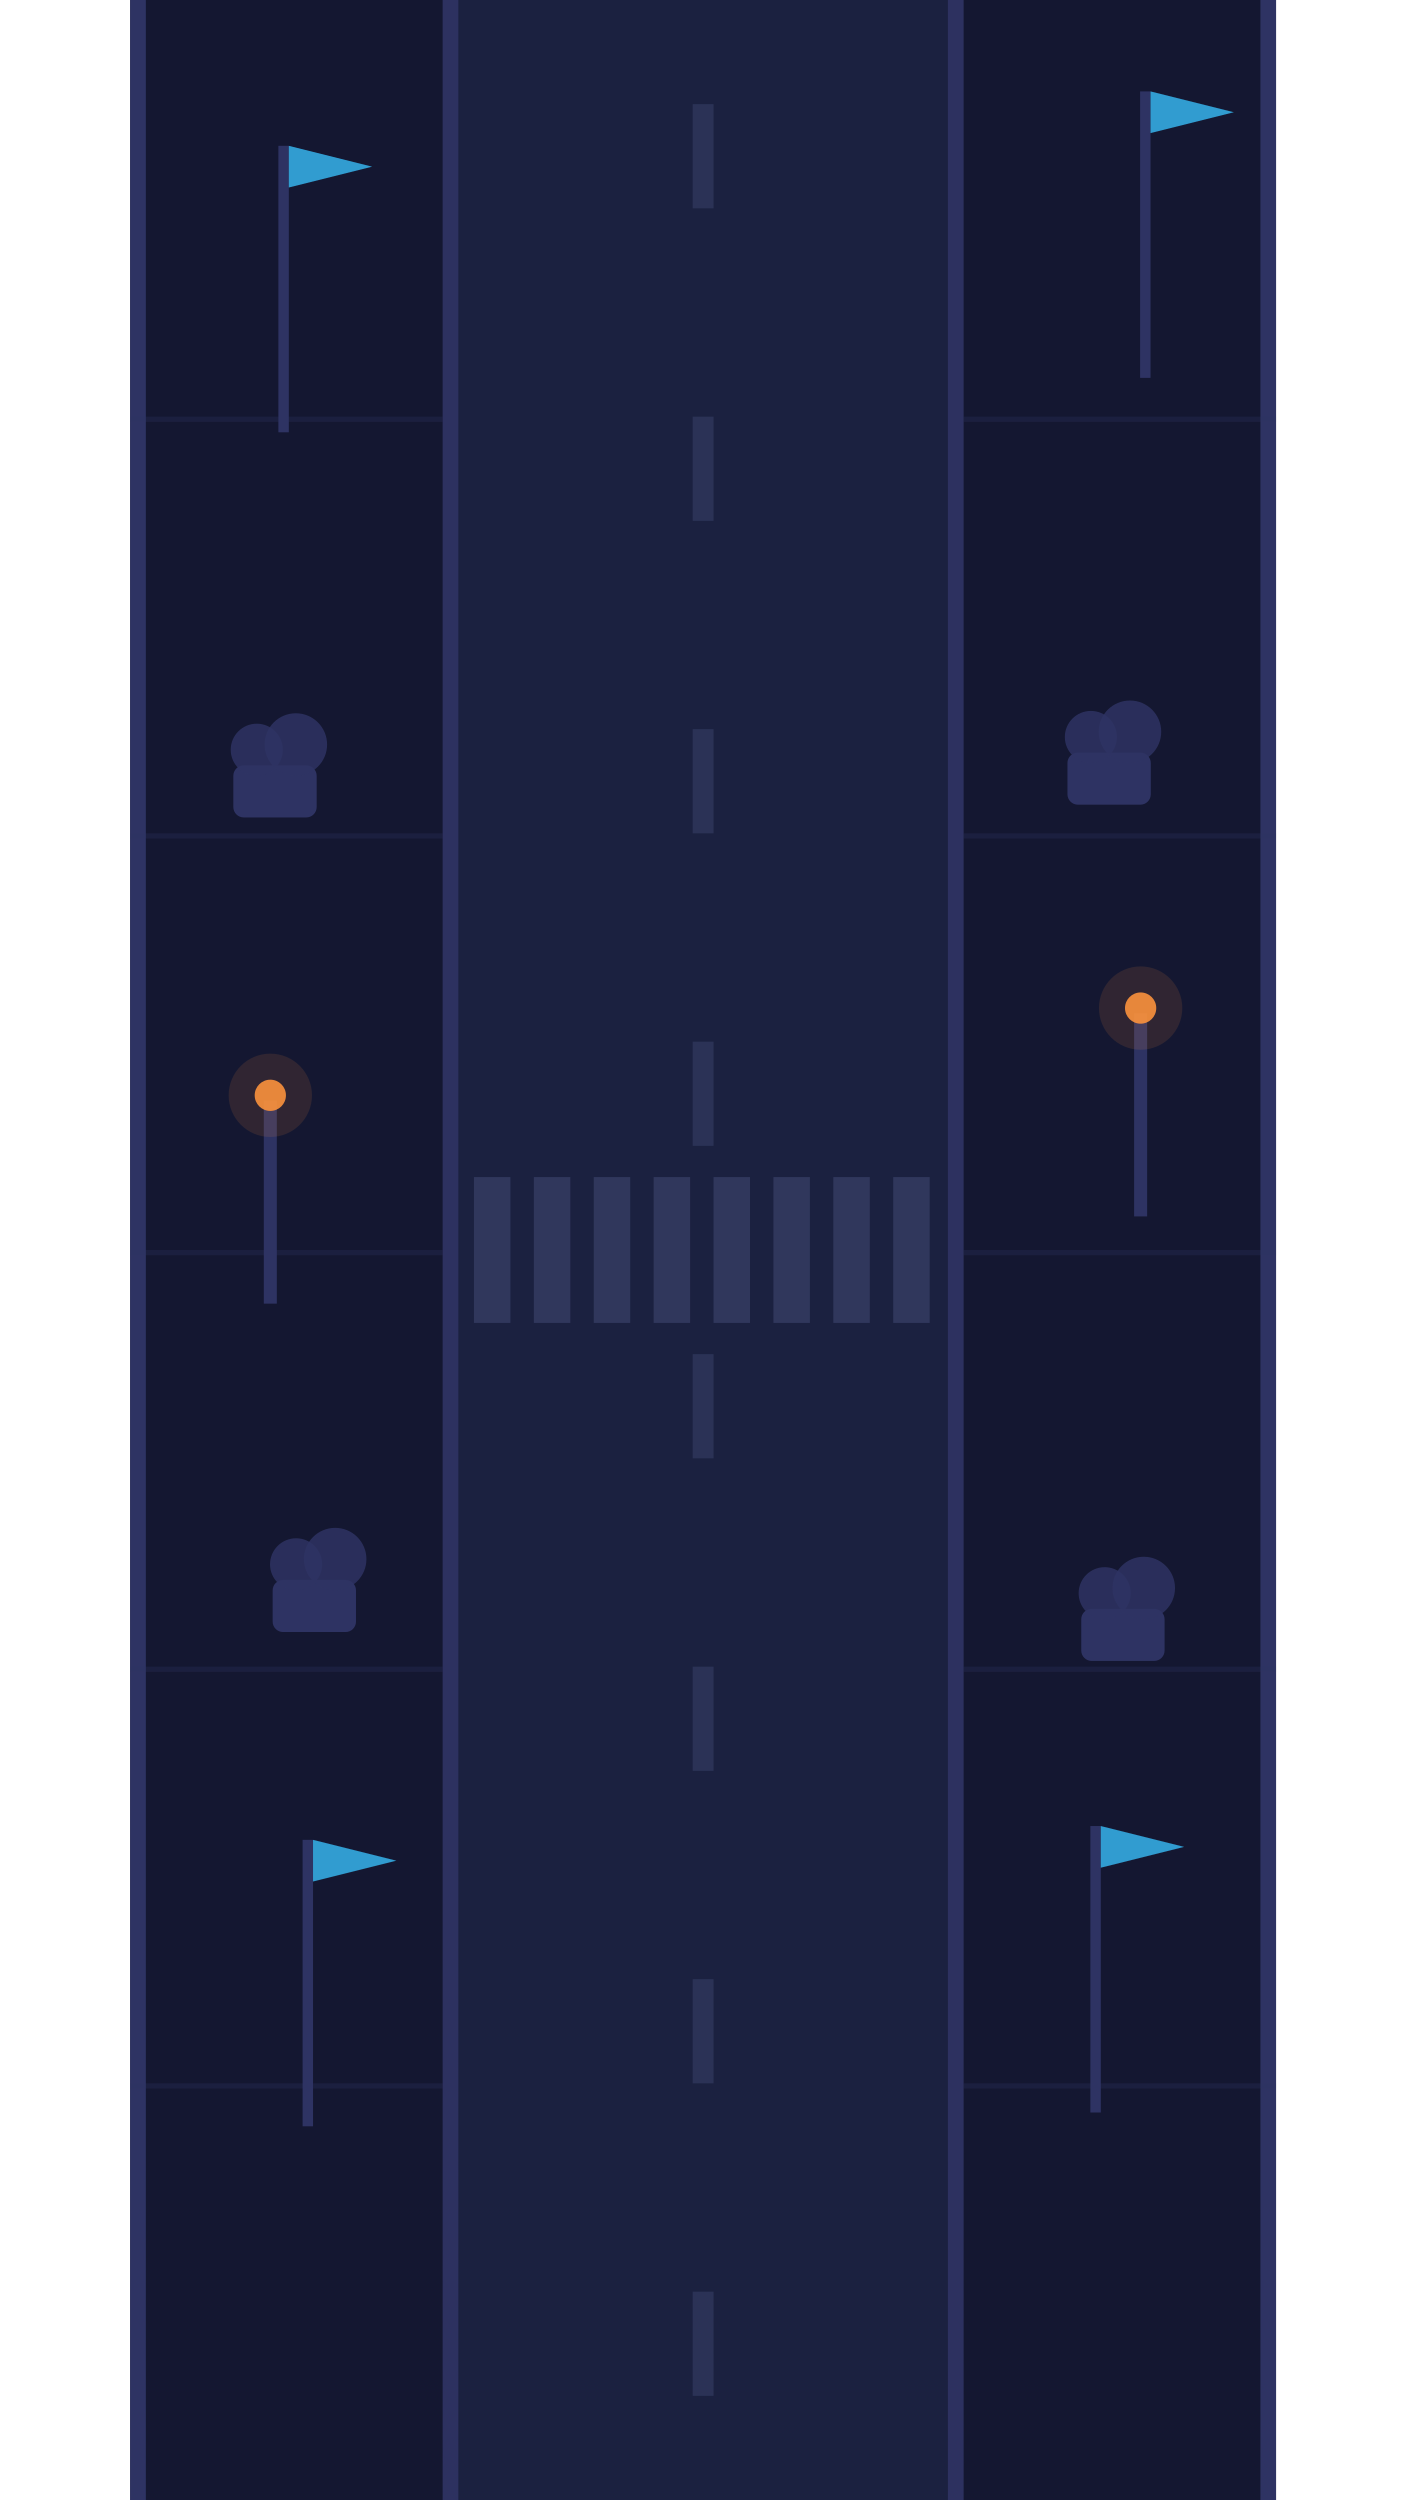
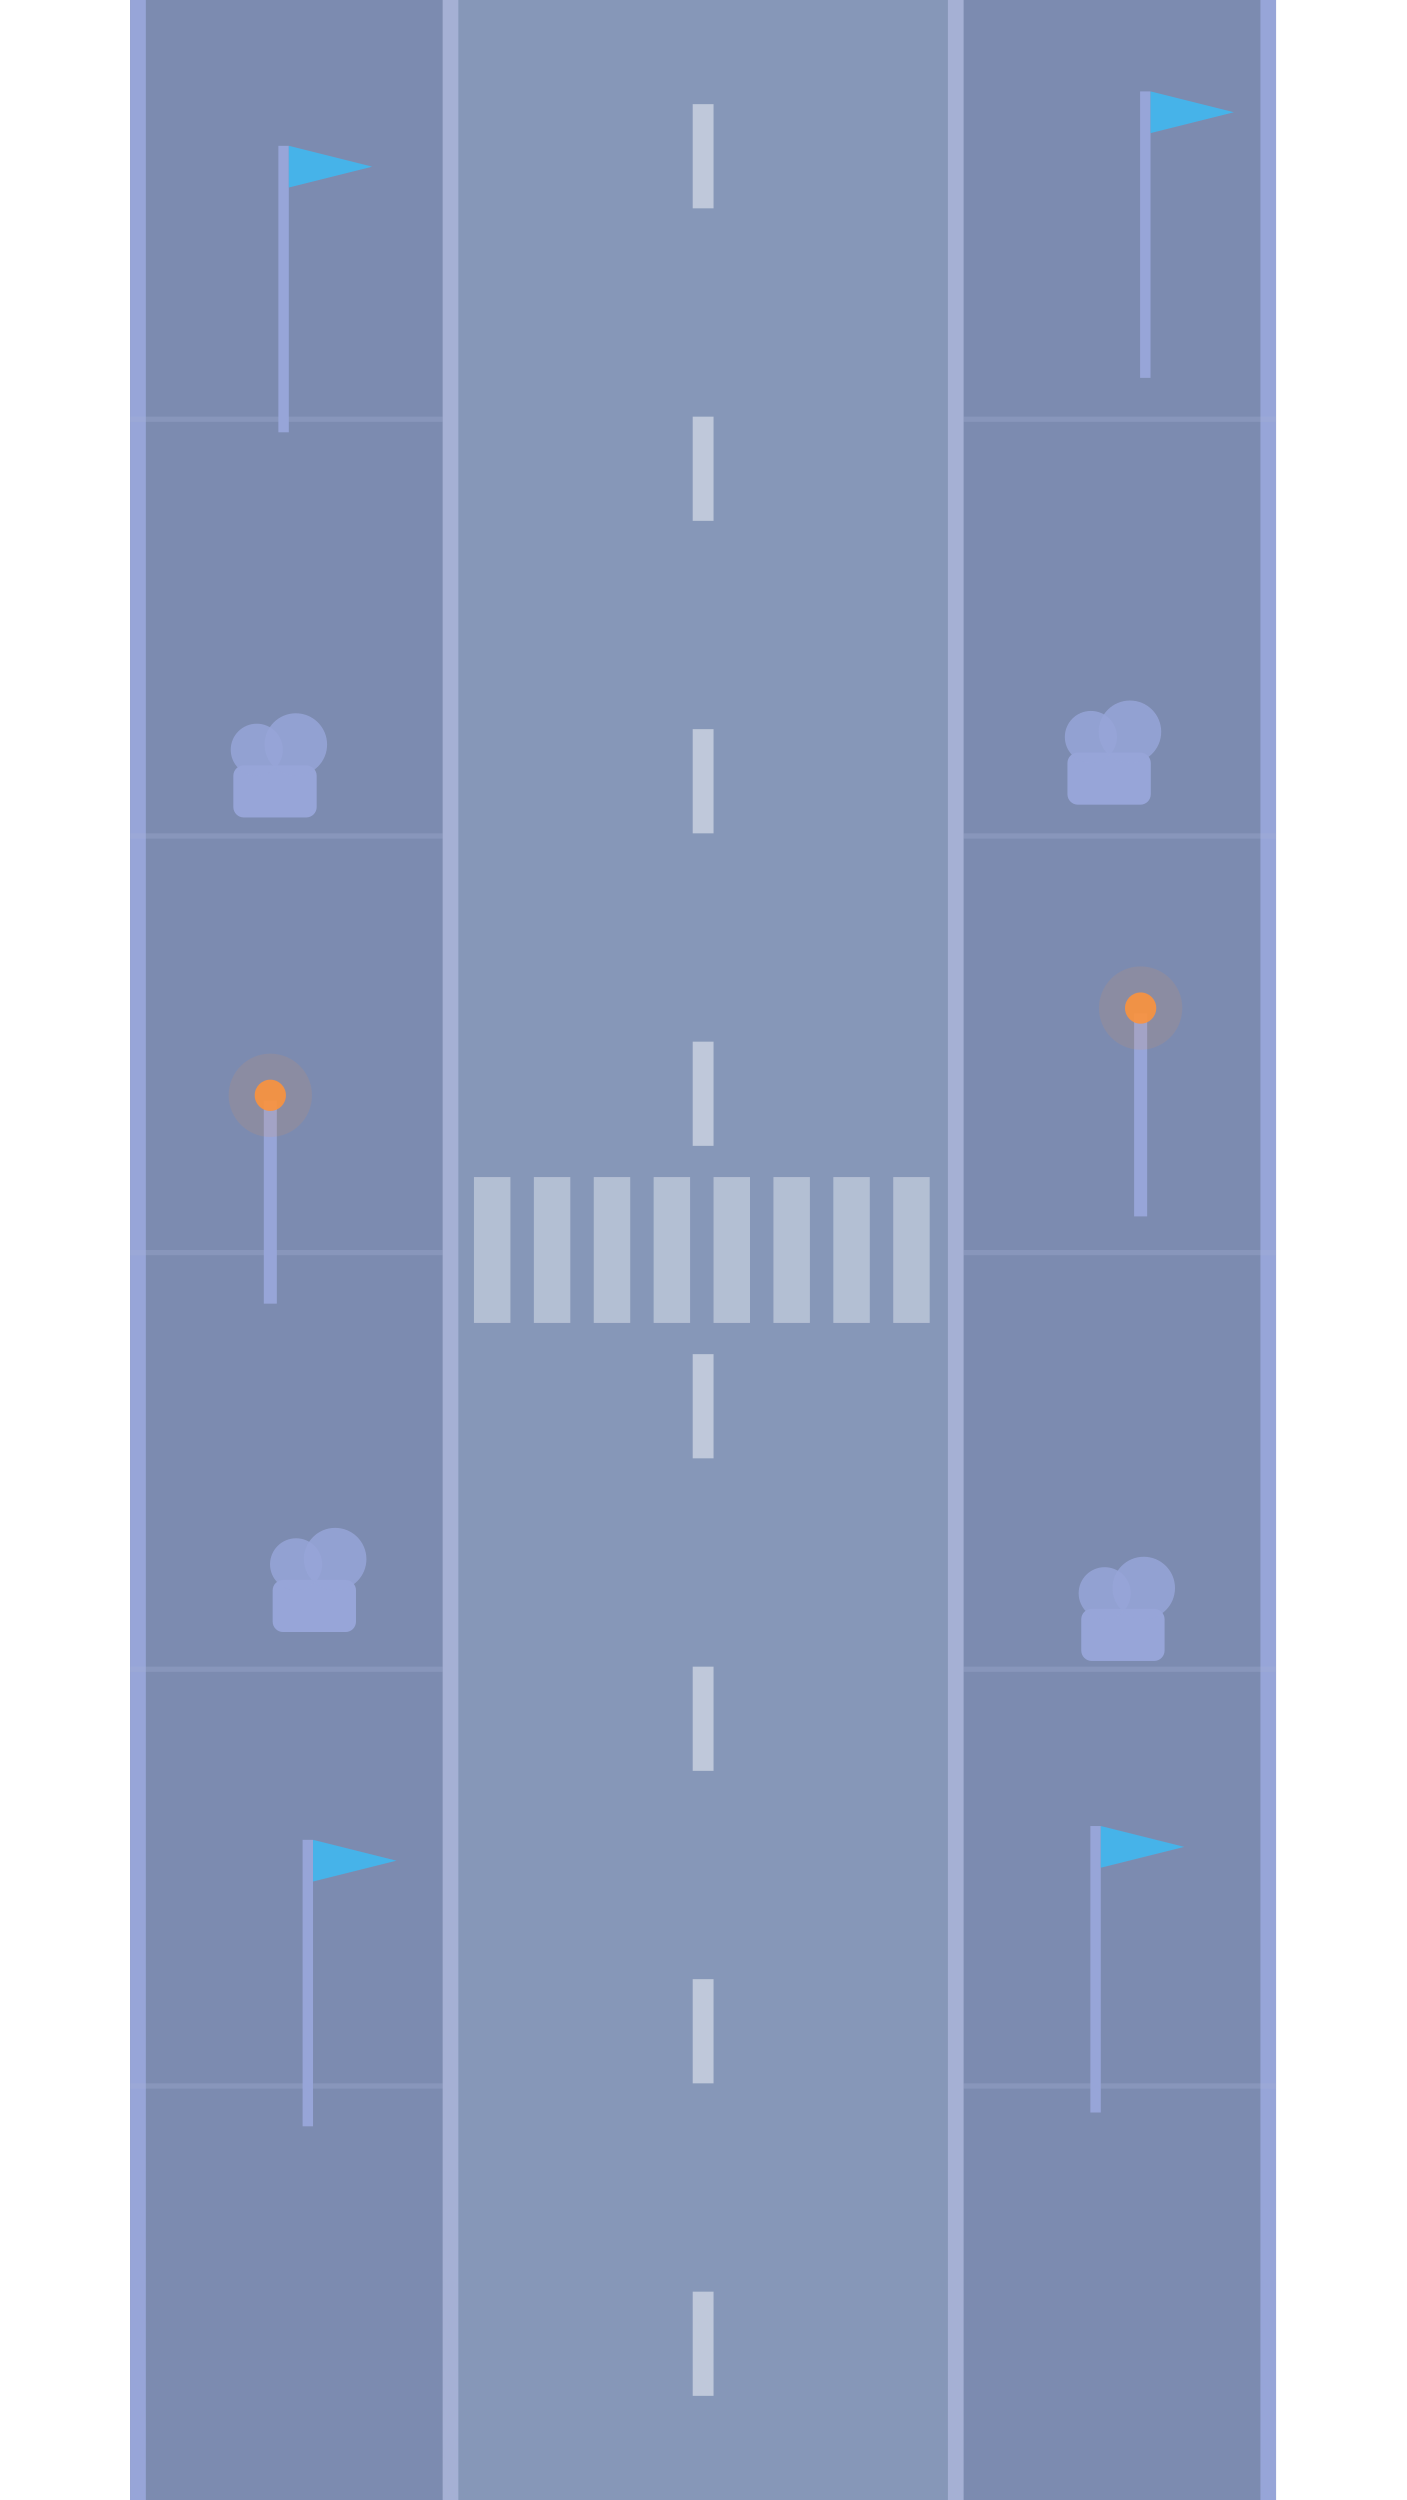
<svg xmlns="http://www.w3.org/2000/svg" width="540" height="960" viewBox="0 0 540 960">
-   <rect x="50" y="0" width="440" height="960" fill="#141731" />
-   <rect x="50" y="0" width="6" height="960" fill="#2e3363" />
-   <rect x="484" y="0" width="6" height="960" fill="#2e3363" />
-   <rect x="170" y="0" width="200" height="960" fill="#1b2140" />
-   <rect x="170" y="0" width="6" height="960" fill="#2d3160" />
-   <rect x="364" y="0" width="6" height="960" fill="#2d3160" />
-   <g fill="#a5b4fc" opacity="0.12">
+   <rect x="50" y="0" width="440" height="960" fill="#7c8bb0" />
+   <rect x="50" y="0" width="6" height="960" fill="#97a5d8" />
+   <rect x="484" y="0" width="6" height="960" fill="#97a5d8" />
+   <rect x="170" y="0" width="200" height="960" fill="#8697b8" />
+   <rect x="170" y="0" width="6" height="960" fill="#a5b0d4" />
+   <rect x="364" y="0" width="6" height="960" fill="#a5b0d4" />
+   <g fill="#f8fafc" opacity="0.5">
    <rect x="266" y="40" width="8" height="40" />
    <rect x="266" y="160" width="8" height="40" />
    <rect x="266" y="280" width="8" height="40" />
    <rect x="266" y="400" width="8" height="40" />
    <rect x="266" y="520" width="8" height="40" />
    <rect x="266" y="640" width="8" height="40" />
    <rect x="266" y="760" width="8" height="40" />
    <rect x="266" y="880" width="8" height="40" />
  </g>
-   <rect x="50" y="160" width="120" height="2" fill="#2d3160" opacity="0.3" />
-   <rect x="370" y="160" width="120" height="2" fill="#2d3160" opacity="0.3" />
-   <rect x="50" y="320" width="120" height="2" fill="#2d3160" opacity="0.3" />
-   <rect x="370" y="320" width="120" height="2" fill="#2d3160" opacity="0.3" />
-   <rect x="50" y="480" width="120" height="2" fill="#2d3160" opacity="0.3" />
-   <rect x="370" y="480" width="120" height="2" fill="#2d3160" opacity="0.3" />
-   <rect x="50" y="640" width="120" height="2" fill="#2d3160" opacity="0.3" />
-   <rect x="370" y="640" width="120" height="2" fill="#2d3160" opacity="0.3" />
-   <rect x="50" y="800" width="120" height="2" fill="#2d3160" opacity="0.3" />
-   <rect x="370" y="800" width="120" height="2" fill="#2d3160" opacity="0.3" />
-   <rect x="182" y="452" width="14" height="56" fill="#a5b4fc" opacity="0.15" />
-   <rect x="205" y="452" width="14" height="56" fill="#a5b4fc" opacity="0.15" />
-   <rect x="228" y="452" width="14" height="56" fill="#a5b4fc" opacity="0.15" />
-   <rect x="251" y="452" width="14" height="56" fill="#a5b4fc" opacity="0.15" />
-   <rect x="274" y="452" width="14" height="56" fill="#a5b4fc" opacity="0.15" />
-   <rect x="297" y="452" width="14" height="56" fill="#a5b4fc" opacity="0.15" />
-   <rect x="320" y="452" width="14" height="56" fill="#a5b4fc" opacity="0.15" />
-   <rect x="343" y="452" width="14" height="56" fill="#a5b4fc" opacity="0.15" />
-   <rect x="106.9" y="56" width="4" height="110" fill="#2e3363" />
+   <rect x="50" y="160" width="120" height="2" fill="#a5b0d4" opacity="0.3" />
+   <rect x="370" y="160" width="120" height="2" fill="#a5b0d4" opacity="0.3" />
+   <rect x="50" y="320" width="120" height="2" fill="#a5b0d4" opacity="0.3" />
+   <rect x="370" y="320" width="120" height="2" fill="#a5b0d4" opacity="0.3" />
+   <rect x="50" y="480" width="120" height="2" fill="#a5b0d4" opacity="0.3" />
+   <rect x="370" y="480" width="120" height="2" fill="#a5b0d4" opacity="0.3" />
+   <rect x="50" y="640" width="120" height="2" fill="#a5b0d4" opacity="0.3" />
+   <rect x="370" y="640" width="120" height="2" fill="#a5b0d4" opacity="0.3" />
+   <rect x="50" y="800" width="120" height="2" fill="#a5b0d4" opacity="0.3" />
+   <rect x="370" y="800" width="120" height="2" fill="#a5b0d4" opacity="0.3" />
+   <rect x="182" y="452" width="14" height="56" fill="#f8fafc" opacity="0.4" />
+   <rect x="205" y="452" width="14" height="56" fill="#f8fafc" opacity="0.4" />
+   <rect x="228" y="452" width="14" height="56" fill="#f8fafc" opacity="0.4" />
+   <rect x="251" y="452" width="14" height="56" fill="#f8fafc" opacity="0.4" />
+   <rect x="274" y="452" width="14" height="56" fill="#f8fafc" opacity="0.4" />
+   <rect x="297" y="452" width="14" height="56" fill="#f8fafc" opacity="0.4" />
+   <rect x="320" y="452" width="14" height="56" fill="#f8fafc" opacity="0.4" />
+   <rect x="343" y="452" width="14" height="56" fill="#f8fafc" opacity="0.4" />
+   <rect x="106.9" y="56" width="4" height="110" fill="#97a5d8" />
  <polygon points="110.9,56 142.9,64 110.9,72" fill="#38bdf8" opacity="0.8" />
-   <rect x="89.6" y="293.9" width="32" height="20" rx="4" fill="#2e3363" />
-   <circle cx="98.6" cy="287.9" r="10" fill="#2e3363" opacity="0.85" />
-   <circle cx="113.6" cy="285.9" r="12" fill="#2e3363" opacity="0.85" />
-   <rect x="101.3" y="422.6" width="5" height="78" fill="#2e3363" />
+   <rect x="89.6" y="293.9" width="32" height="20" rx="4" fill="#97a5d8" />
+   <circle cx="98.6" cy="287.9" r="10" fill="#97a5d8" opacity="0.85" />
+   <circle cx="113.6" cy="285.9" r="12" fill="#97a5d8" opacity="0.85" />
+   <rect x="101.3" y="422.6" width="5" height="78" fill="#97a5d8" />
  <circle cx="103.8" cy="420.6" r="6" fill="#fb923c" opacity="0.9" />
  <circle cx="103.8" cy="420.6" r="16" fill="#fb923c" opacity="0.12" />
-   <rect x="104.7" y="606.7" width="32" height="20" rx="4" fill="#2e3363" />
-   <circle cx="113.7" cy="600.7" r="10" fill="#2e3363" opacity="0.85" />
-   <circle cx="128.7" cy="598.7" r="12" fill="#2e3363" opacity="0.85" />
-   <rect x="116.2" y="706.5" width="4" height="110" fill="#2e3363" />
+   <rect x="104.7" y="606.7" width="32" height="20" rx="4" fill="#97a5d8" />
+   <circle cx="113.7" cy="600.7" r="10" fill="#97a5d8" opacity="0.85" />
+   <circle cx="128.7" cy="598.7" r="12" fill="#97a5d8" opacity="0.85" />
+   <rect x="116.2" y="706.5" width="4" height="110" fill="#97a5d8" />
  <polygon points="120.2,706.5 152.2,714.5 120.2,722.5" fill="#38bdf8" opacity="0.8" />
-   <rect x="437.8" y="35.1" width="4" height="110" fill="#2e3363" />
+   <rect x="437.8" y="35.1" width="4" height="110" fill="#97a5d8" />
  <polygon points="441.8,35.1 473.8,43.1 441.8,51.1" fill="#38bdf8" opacity="0.8" />
-   <rect x="409.9" y="289" width="32" height="20" rx="4" fill="#2e3363" />
-   <circle cx="418.9" cy="283" r="10" fill="#2e3363" opacity="0.85" />
-   <circle cx="433.9" cy="281" r="12" fill="#2e3363" opacity="0.85" />
-   <rect x="435.5" y="389.1" width="5" height="78" fill="#2e3363" />
+   <rect x="409.9" y="289" width="32" height="20" rx="4" fill="#97a5d8" />
+   <circle cx="418.9" cy="283" r="10" fill="#97a5d8" opacity="0.85" />
+   <circle cx="433.9" cy="281" r="12" fill="#97a5d8" opacity="0.85" />
+   <rect x="435.5" y="389.1" width="5" height="78" fill="#97a5d8" />
  <circle cx="438" cy="387.1" r="6" fill="#fb923c" opacity="0.9" />
  <circle cx="438" cy="387.1" r="16" fill="#fb923c" opacity="0.12" />
-   <rect x="415.2" y="617.8" width="32" height="20" rx="4" fill="#2e3363" />
-   <circle cx="424.2" cy="611.8" r="10" fill="#2e3363" opacity="0.85" />
-   <circle cx="439.2" cy="609.8" r="12" fill="#2e3363" opacity="0.85" />
-   <rect x="418.7" y="701.2" width="4" height="110" fill="#2e3363" />
+   <rect x="415.2" y="617.8" width="32" height="20" rx="4" fill="#97a5d8" />
+   <circle cx="424.2" cy="611.8" r="10" fill="#97a5d8" opacity="0.85" />
+   <circle cx="439.2" cy="609.8" r="12" fill="#97a5d8" opacity="0.85" />
+   <rect x="418.7" y="701.2" width="4" height="110" fill="#97a5d8" />
  <polygon points="422.7,701.2 454.7,709.2 422.7,717.2" fill="#38bdf8" opacity="0.8" />
</svg>
